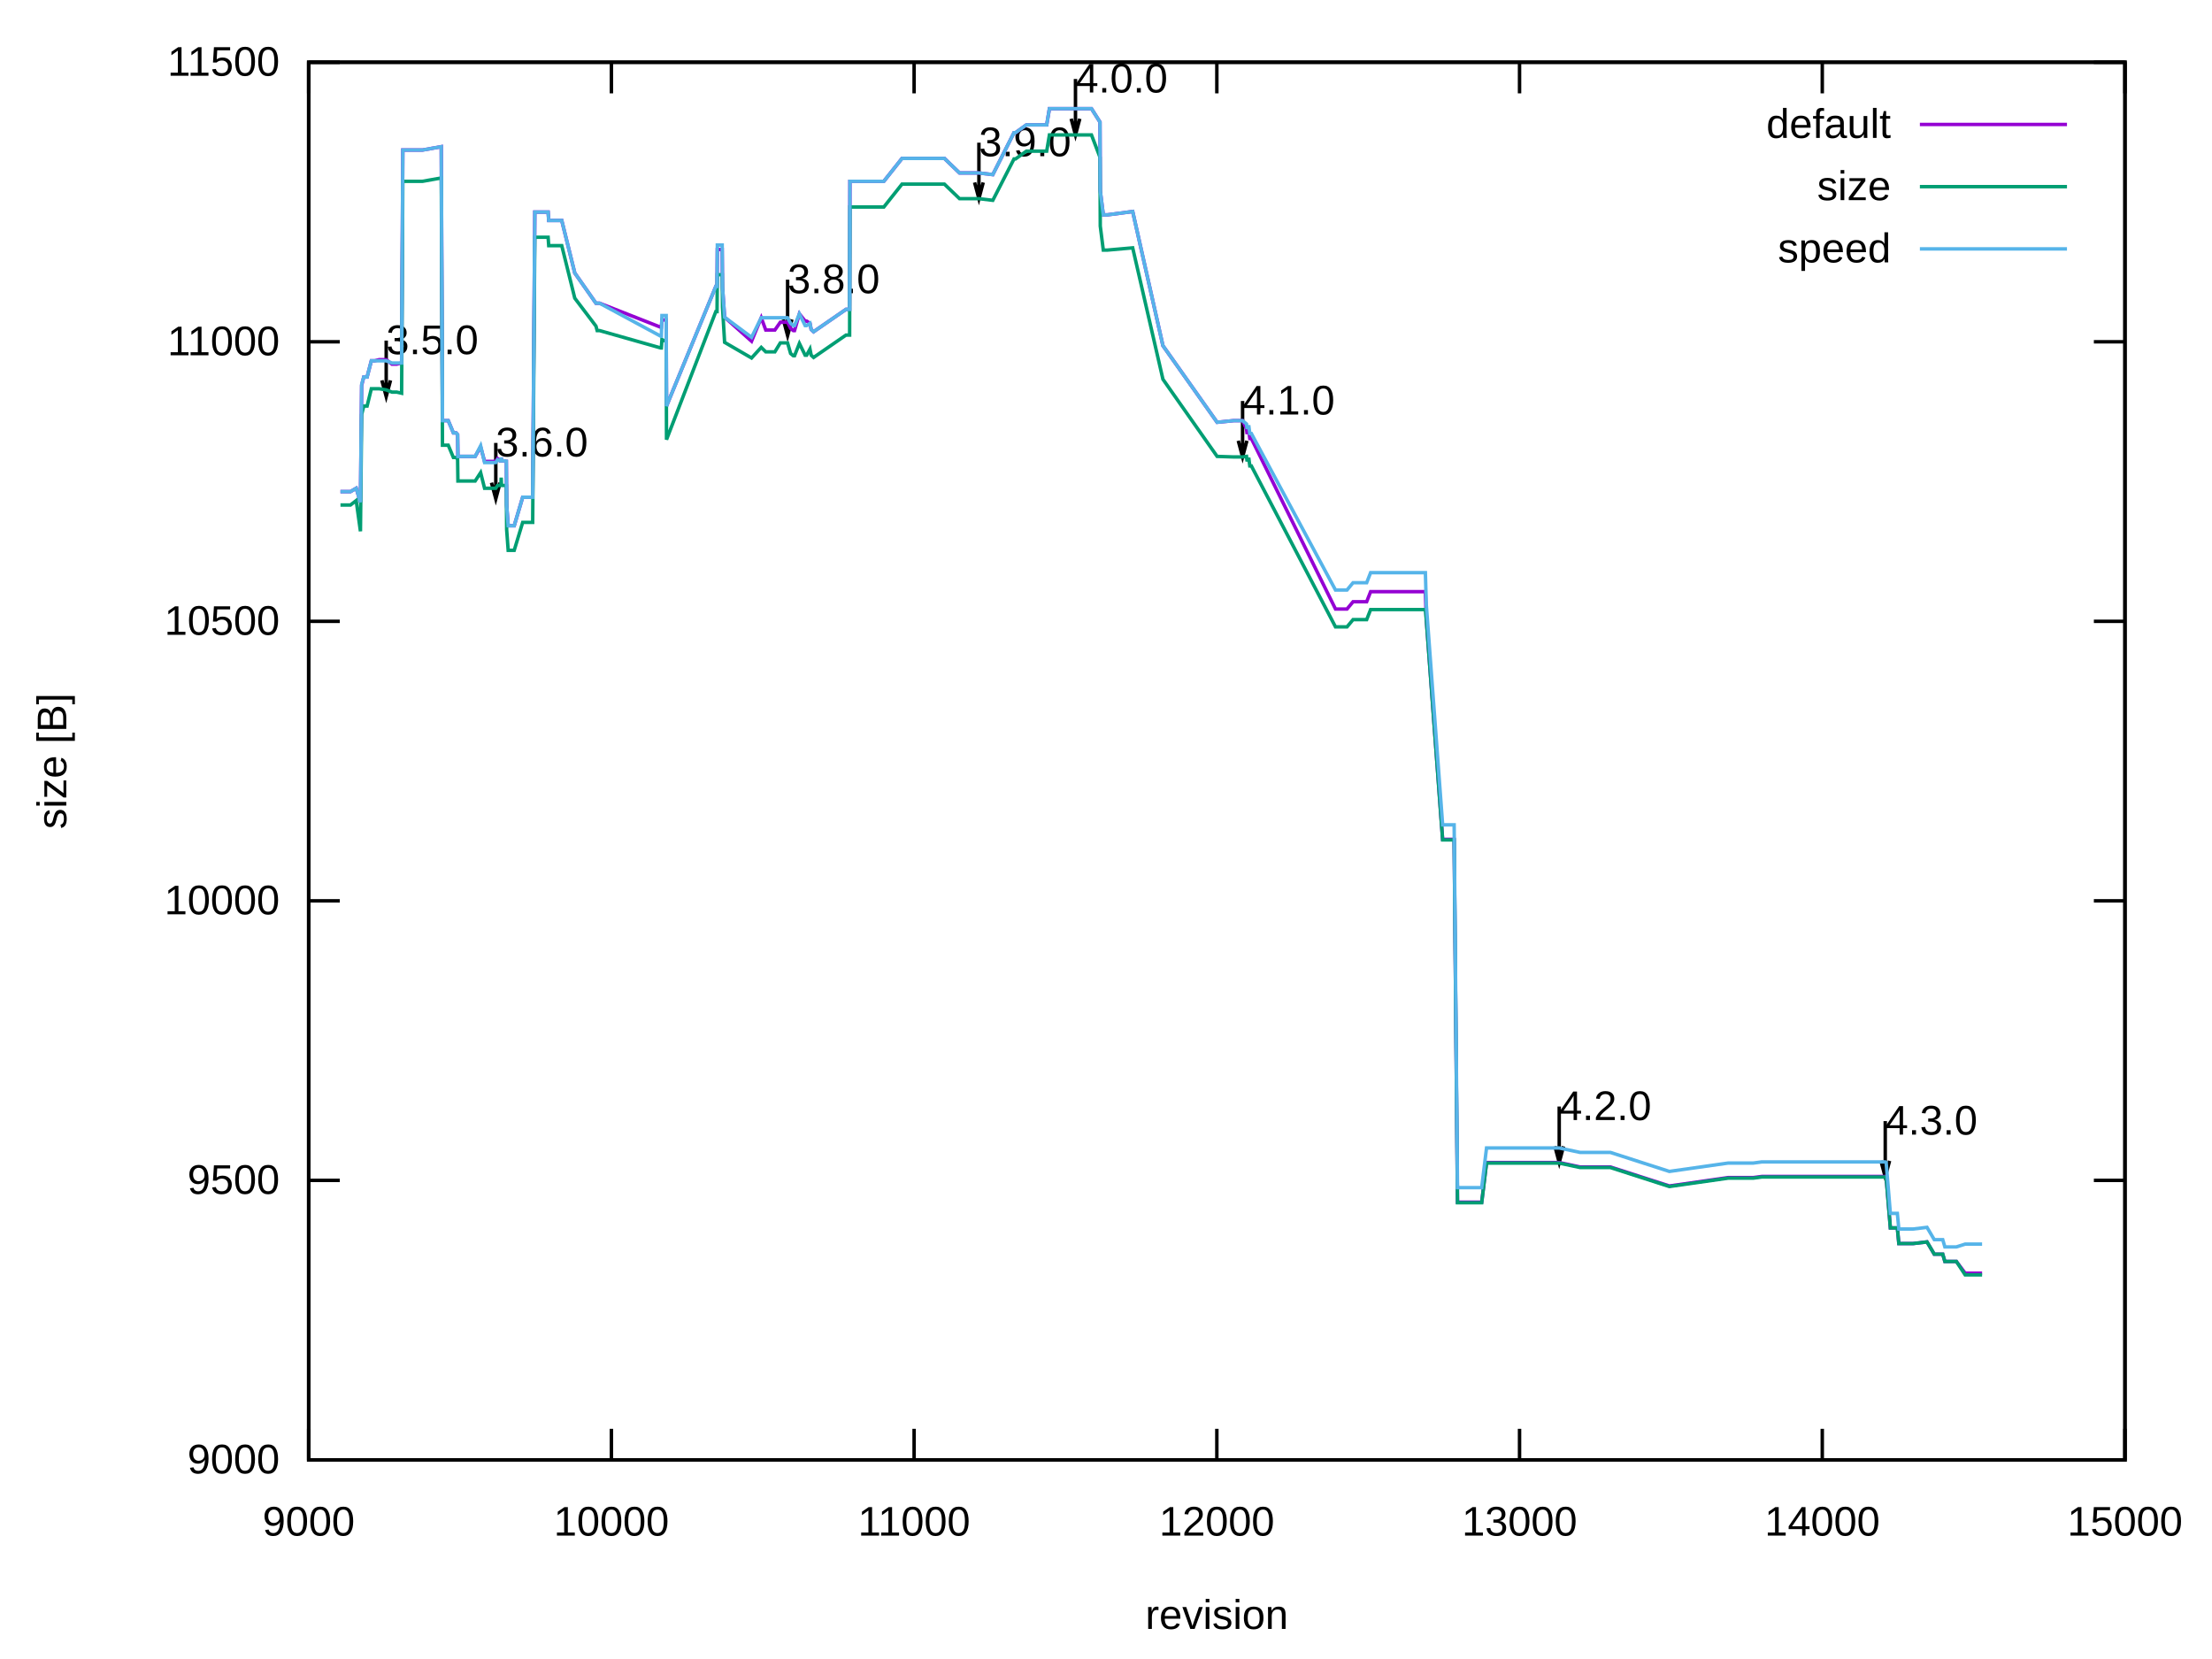
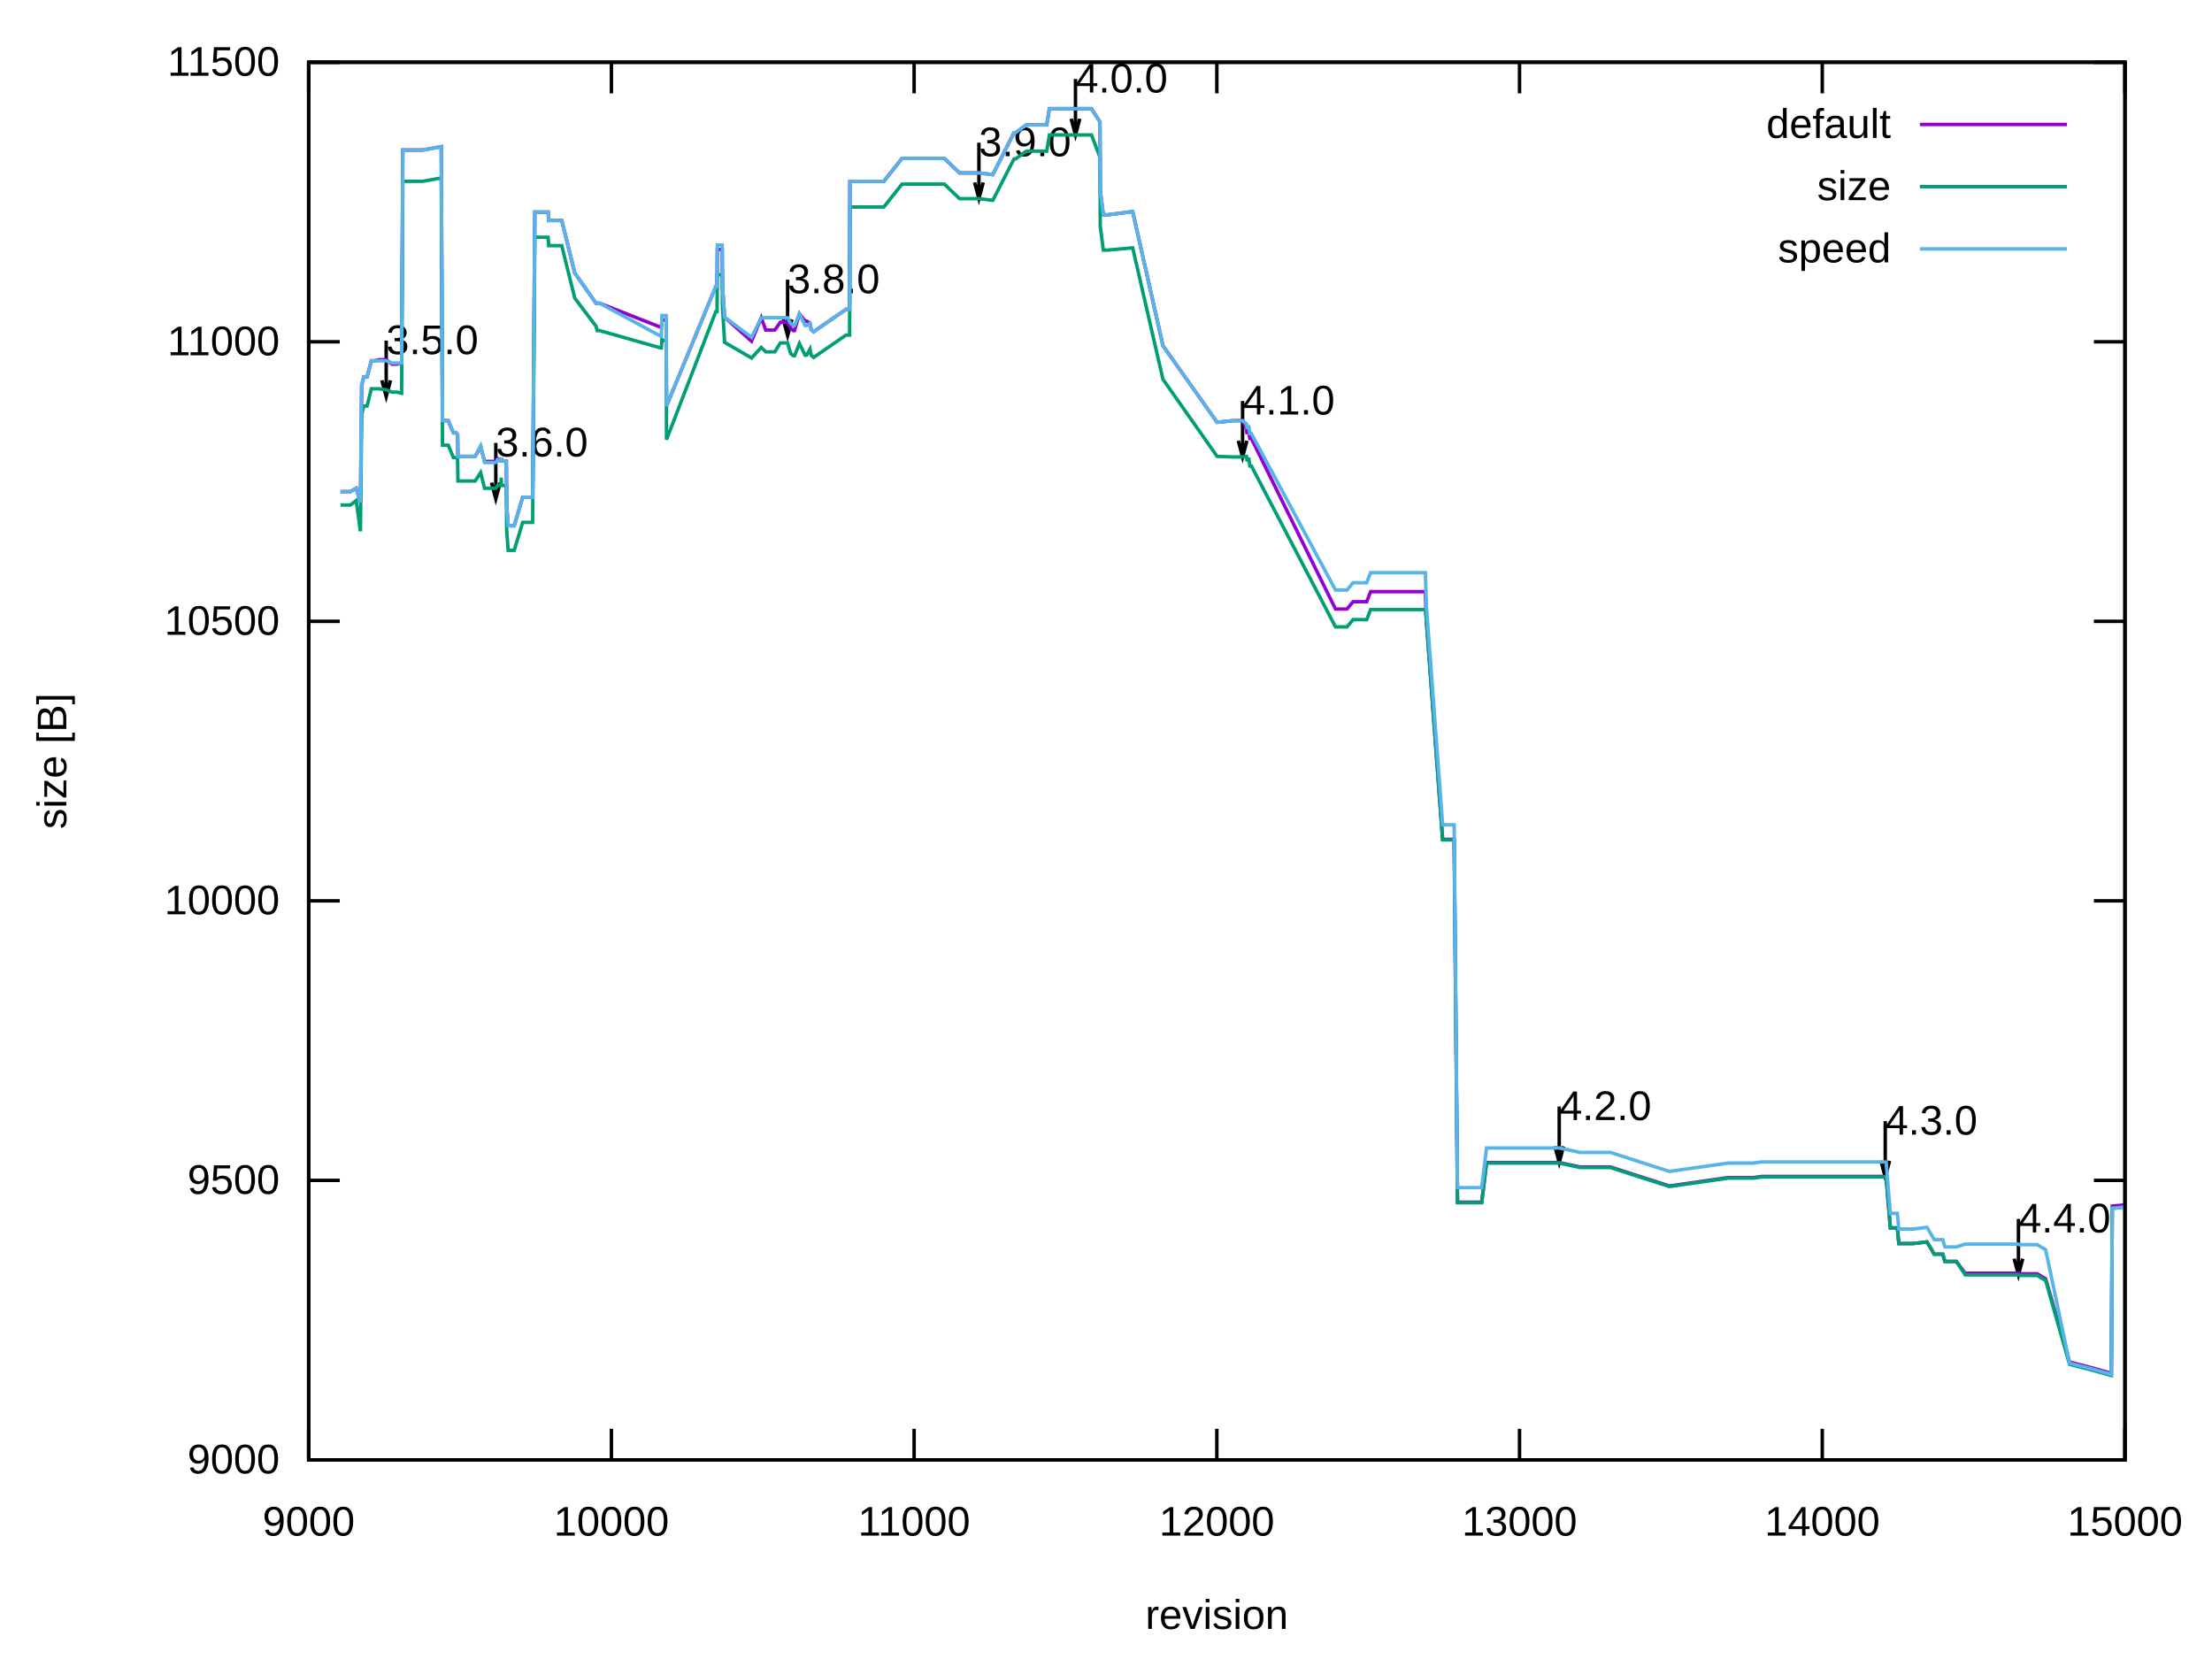
<svg xmlns="http://www.w3.org/2000/svg" xmlns:xlink="http://www.w3.org/1999/xlink" width="640" height="480" viewBox="0 0 640 480">
  <g id="gnuplot_canvas">
    <rect x="0" y="0" width="640" height="480" fill="none" />
    <defs>
      <circle id="gpDot" r="0.5" stroke-width="0.5" stroke="currentColor" />
      <path id="gpPt0" stroke-width="0.222" stroke="currentColor" d="M-1,0 h2 M0,-1 v2" />
      <path id="gpPt1" stroke-width="0.222" stroke="currentColor" d="M-1,-1 L1,1 M1,-1 L-1,1" />
      <path id="gpPt2" stroke-width="0.222" stroke="currentColor" d="M-1,0 L1,0 M0,-1 L0,1 M-1,-1 L1,1 M-1,1 L1,-1" />
      <rect id="gpPt3" stroke-width="0.222" stroke="currentColor" x="-1" y="-1" width="2" height="2" />
      <rect id="gpPt4" stroke-width="0.222" stroke="currentColor" fill="currentColor" x="-1" y="-1" width="2" height="2" />
      <circle id="gpPt5" stroke-width="0.222" stroke="currentColor" cx="0" cy="0" r="1" />
      <use xlink:href="#gpPt5" id="gpPt6" fill="currentColor" stroke="none" />
      <path id="gpPt7" stroke-width="0.222" stroke="currentColor" d="M0,-1.33 L-1.33,0.67 L1.33,0.67 z" />
      <use xlink:href="#gpPt7" id="gpPt8" fill="currentColor" stroke="none" />
      <use xlink:href="#gpPt7" id="gpPt9" stroke="currentColor" transform="rotate(180)" />
      <use xlink:href="#gpPt9" id="gpPt10" fill="currentColor" stroke="none" />
      <use xlink:href="#gpPt3" id="gpPt11" stroke="currentColor" transform="rotate(45)" />
      <use xlink:href="#gpPt11" id="gpPt12" fill="currentColor" stroke="none" />
      <path id="gpPt13" stroke-width="0.222" stroke="currentColor" d="M0,1.330 L1.265,0.411 L0.782,-1.067 L-0.782,-1.076 L-1.265,0.411 z" />
      <use xlink:href="#gpPt13" id="gpPt14" fill="currentColor" stroke="none" />
      <filter id="textbox" filterUnits="objectBoundingBox" x="0" y="0" height="1" width="1">
        <feFlood flood-color="white" flood-opacity="1" result="bgnd" />
        <feComposite in="SourceGraphic" in2="bgnd" operator="atop" />
      </filter>
      <filter id="greybox" filterUnits="objectBoundingBox" x="0" y="0" height="1" width="1">
        <feFlood flood-color="lightgrey" flood-opacity="1" result="grey" />
        <feComposite in="SourceGraphic" in2="grey" operator="atop" />
      </filter>
    </defs>
    <g fill="none" color="white" stroke="currentColor" stroke-width="1.00" stroke-linecap="butt" stroke-linejoin="miter">
</g>
    <g fill="none" color="black" stroke="currentColor" stroke-width="1.00" stroke-linecap="butt" stroke-linejoin="miter">
      <path stroke="black" d="M89.31,422.40 L98.31,422.40 M614.82,422.40 L605.82,422.40  " />
      <g transform="translate(80.92,426.30)" stroke="none" fill="black" font-family="Arial" font-size="12.00" text-anchor="end">
        <text>
          <tspan font-family="Arial"> 9000</tspan>
        </text>
      </g>
    </g>
    <g fill="none" color="black" stroke="currentColor" stroke-width="1.00" stroke-linecap="butt" stroke-linejoin="miter">
      <path stroke="black" d="M89.31,341.52 L98.31,341.52 M614.82,341.52 L605.82,341.52  " />
      <g transform="translate(80.92,345.42)" stroke="none" fill="black" font-family="Arial" font-size="12.00" text-anchor="end">
        <text>
          <tspan font-family="Arial"> 9500</tspan>
        </text>
      </g>
    </g>
    <g fill="none" color="black" stroke="currentColor" stroke-width="1.00" stroke-linecap="butt" stroke-linejoin="miter">
      <path stroke="black" d="M89.31,260.64 L98.31,260.64 M614.82,260.64 L605.82,260.64  " />
      <g transform="translate(80.92,264.54)" stroke="none" fill="black" font-family="Arial" font-size="12.00" text-anchor="end">
        <text>
          <tspan font-family="Arial"> 10000</tspan>
        </text>
      </g>
    </g>
    <g fill="none" color="black" stroke="currentColor" stroke-width="1.00" stroke-linecap="butt" stroke-linejoin="miter">
      <path stroke="black" d="M89.31,179.77 L98.31,179.77 M614.82,179.77 L605.82,179.77  " />
      <g transform="translate(80.92,183.67)" stroke="none" fill="black" font-family="Arial" font-size="12.00" text-anchor="end">
        <text>
          <tspan font-family="Arial"> 10500</tspan>
        </text>
      </g>
    </g>
    <g fill="none" color="black" stroke="currentColor" stroke-width="1.00" stroke-linecap="butt" stroke-linejoin="miter">
      <path stroke="black" d="M89.31,98.89 L98.31,98.89 M614.82,98.89 L605.82,98.89  " />
      <g transform="translate(80.92,102.79)" stroke="none" fill="black" font-family="Arial" font-size="12.00" text-anchor="end">
        <text>
          <tspan font-family="Arial"> 11000</tspan>
        </text>
      </g>
    </g>
    <g fill="none" color="black" stroke="currentColor" stroke-width="1.00" stroke-linecap="butt" stroke-linejoin="miter">
      <path stroke="black" d="M89.31,18.01 L98.31,18.01 M614.82,18.01 L605.82,18.01  " />
      <g transform="translate(80.92,21.91)" stroke="none" fill="black" font-family="Arial" font-size="12.00" text-anchor="end">
        <text>
          <tspan font-family="Arial"> 11500</tspan>
        </text>
      </g>
    </g>
    <g fill="none" color="black" stroke="currentColor" stroke-width="1.00" stroke-linecap="butt" stroke-linejoin="miter">
      <path stroke="black" d="M89.31,422.40 L89.31,413.40 M89.31,18.01 L89.31,27.01  " />
      <g transform="translate(89.31,444.30)" stroke="none" fill="black" font-family="Arial" font-size="12.00" text-anchor="middle">
        <text>
          <tspan font-family="Arial"> 9000</tspan>
        </text>
      </g>
    </g>
    <g fill="none" color="black" stroke="currentColor" stroke-width="1.00" stroke-linecap="butt" stroke-linejoin="miter">
      <path stroke="black" d="M176.90,422.40 L176.90,413.40 M176.90,18.01 L176.90,27.01  " />
      <g transform="translate(176.90,444.30)" stroke="none" fill="black" font-family="Arial" font-size="12.00" text-anchor="middle">
        <text>
          <tspan font-family="Arial"> 10000</tspan>
        </text>
      </g>
    </g>
    <g fill="none" color="black" stroke="currentColor" stroke-width="1.00" stroke-linecap="butt" stroke-linejoin="miter">
      <path stroke="black" d="M264.48,422.40 L264.48,413.40 M264.48,18.01 L264.48,27.01  " />
      <g transform="translate(264.48,444.30)" stroke="none" fill="black" font-family="Arial" font-size="12.00" text-anchor="middle">
        <text>
          <tspan font-family="Arial"> 11000</tspan>
        </text>
      </g>
    </g>
    <g fill="none" color="black" stroke="currentColor" stroke-width="1.00" stroke-linecap="butt" stroke-linejoin="miter">
      <path stroke="black" d="M352.07,422.40 L352.07,413.40 M352.07,18.01 L352.07,27.01  " />
      <g transform="translate(352.07,444.30)" stroke="none" fill="black" font-family="Arial" font-size="12.00" text-anchor="middle">
        <text>
          <tspan font-family="Arial"> 12000</tspan>
        </text>
      </g>
    </g>
    <g fill="none" color="black" stroke="currentColor" stroke-width="1.00" stroke-linecap="butt" stroke-linejoin="miter">
      <path stroke="black" d="M439.65,422.40 L439.65,413.40 M439.65,18.01 L439.65,27.01  " />
      <g transform="translate(439.65,444.30)" stroke="none" fill="black" font-family="Arial" font-size="12.00" text-anchor="middle">
        <text>
          <tspan font-family="Arial"> 13000</tspan>
        </text>
      </g>
    </g>
    <g fill="none" color="black" stroke="currentColor" stroke-width="1.00" stroke-linecap="butt" stroke-linejoin="miter">
      <path stroke="black" d="M527.24,422.40 L527.24,413.40 M527.24,18.01 L527.24,27.01  " />
      <g transform="translate(527.24,444.30)" stroke="none" fill="black" font-family="Arial" font-size="12.00" text-anchor="middle">
        <text>
          <tspan font-family="Arial"> 14000</tspan>
        </text>
      </g>
    </g>
    <g fill="none" color="black" stroke="currentColor" stroke-width="1.00" stroke-linecap="butt" stroke-linejoin="miter">
      <path stroke="black" d="M614.82,422.40 L614.82,413.40 M614.82,18.01 L614.82,27.01  " />
      <g transform="translate(614.82,444.30)" stroke="none" fill="black" font-family="Arial" font-size="12.00" text-anchor="middle">
        <text>
          <tspan font-family="Arial"> 15000</tspan>
        </text>
      </g>
    </g>
    <g fill="none" color="black" stroke="currentColor" stroke-width="1.00" stroke-linecap="butt" stroke-linejoin="miter">
</g>
    <g fill="none" color="black" stroke="currentColor" stroke-width="1.00" stroke-linecap="butt" stroke-linejoin="miter">
      <path stroke="black" d="M89.31,18.01 L89.31,422.40 L614.82,422.40 L614.82,18.01 L89.31,18.01 Z  " />
      <g transform="translate(111.73,102.46)" stroke="none" fill="black" font-family="Arial" font-size="12.00" text-anchor="start">
        <text>
          <tspan font-family="Arial">3.5.0</tspan>
        </text>
      </g>
      <g transform="translate(143.44,132.07)" stroke="none" fill="black" font-family="Arial" font-size="12.00" text-anchor="start">
        <text>
          <tspan font-family="Arial">3.6.0</tspan>
        </text>
      </g>
      <g transform="translate(227.87,84.83)" stroke="none" fill="black" font-family="Arial" font-size="12.00" text-anchor="start">
        <text>
          <tspan font-family="Arial">3.8.0</tspan>
        </text>
      </g>
      <g transform="translate(283.22,45.20)" stroke="none" fill="black" font-family="Arial" font-size="12.00" text-anchor="start">
        <text>
          <tspan font-family="Arial">3.9.0</tspan>
        </text>
      </g>
      <g transform="translate(311.16,26.76)" stroke="none" fill="black" font-family="Arial" font-size="12.00" text-anchor="start">
        <text>
          <tspan font-family="Arial">4.0.0</tspan>
        </text>
      </g>
      <g transform="translate(359.51,119.93)" stroke="none" fill="black" font-family="Arial" font-size="12.00" text-anchor="start">
        <text>
          <tspan font-family="Arial">4.1.0</tspan>
        </text>
      </g>
      <g transform="translate(451.12,324.07)" stroke="none" fill="black" font-family="Arial" font-size="12.00" text-anchor="start">
        <text>
          <tspan font-family="Arial">4.2.0</tspan>
        </text>
      </g>
      <g transform="translate(545.45,328.28)" stroke="none" fill="black" font-family="Arial" font-size="12.00" text-anchor="start">
        <text>
          <tspan font-family="Arial">4.3.0</tspan>
        </text>
      </g>
-       <path stroke="black" d="M110.49,110.05 L111.74,114.73 L112.99,110.05 M111.74,98.55 L111.74,114.73 M142.20,139.65 L143.45,144.33 L144.70,139.65   M143.45,128.16 L143.45,144.33 M226.63,92.42 L227.88,97.10 L229.13,92.42 M227.88,80.92 L227.88,97.10 M281.98,52.79   L283.23,57.47 L284.48,52.79 M283.23,41.29 L283.23,57.47 M309.92,34.35 L311.17,39.03 L312.42,34.35 M311.17,22.85   L311.17,39.03 M358.27,127.52 L359.52,132.20 L360.77,127.52 M359.52,116.02 L359.52,132.20 M449.88,331.66 L451.13,336.34   L452.38,331.66 M451.13,320.16 L451.13,336.34 M544.21,335.86 L545.46,340.54 L546.71,335.86 M545.46,324.37 L545.46,340.54    " />
-     </g>
-     <g fill="none" color="black" stroke="currentColor" stroke-width="1.00" stroke-linecap="butt" stroke-linejoin="miter">
-       <g transform="translate(19.18,220.21) rotate(270)" stroke="none" fill="black" font-family="Arial" font-size="12.00" text-anchor="middle">
-         <text>
-           <tspan font-family="Arial">size [B]</tspan>
-         </text>
-       </g>
-     </g>
-     <g fill="none" color="black" stroke="currentColor" stroke-width="1.00" stroke-linecap="butt" stroke-linejoin="miter">
-       <g transform="translate(352.06,471.30)" stroke="none" fill="black" font-family="Arial" font-size="12.00" text-anchor="middle">
-         <text>
-           <tspan font-family="Arial">revision</tspan>
-         </text>
-       </g>
+       <g transform="translate(583.99,356.58)" stroke="none" fill="black" font-family="Arial" font-size="12.00" text-anchor="start">
+         <text>
+           <tspan font-family="Arial">4.4.0</tspan>
+         </text>
+       </g>
+     </g>
+     <g fill="none" color="black" stroke="currentColor" stroke-width="1.00" stroke-linecap="butt" stroke-linejoin="miter">
+       <path stroke="black" d="M110.49,110.05 L111.74,114.73 L112.99,110.05 M111.74,98.55 L111.74,114.73  " />
+     </g>
+     <g fill="none" color="black" stroke="currentColor" stroke-width="1.00" stroke-linecap="butt" stroke-linejoin="miter">
+       <path stroke="black" d="M142.20,139.65 L143.45,144.33 L144.70,139.65 M143.45,128.16 L143.45,144.33  " />
+     </g>
+     <g fill="none" color="black" stroke="currentColor" stroke-width="1.00" stroke-linecap="butt" stroke-linejoin="miter">
+       <path stroke="black" d="M226.63,92.42 L227.88,97.10 L229.13,92.42 M227.88,80.92 L227.88,97.10  " />
+     </g>
+     <g fill="none" color="black" stroke="currentColor" stroke-width="1.00" stroke-linecap="butt" stroke-linejoin="miter">
+       <path stroke="black" d="M281.98,52.79 L283.23,57.47 L284.48,52.79 M283.23,41.29 L283.23,57.47  " />
+     </g>
+     <g fill="none" color="black" stroke="currentColor" stroke-width="1.00" stroke-linecap="butt" stroke-linejoin="miter">
+       <path stroke="black" d="M309.92,34.35 L311.17,39.03 L312.42,34.35 M311.17,22.85 L311.17,39.03  " />
+     </g>
+     <g fill="none" color="black" stroke="currentColor" stroke-width="1.00" stroke-linecap="butt" stroke-linejoin="miter">
+       <path stroke="black" d="M358.27,127.52 L359.52,132.20 L360.77,127.52 M359.52,116.02 L359.52,132.20  " />
+     </g>
+     <g fill="none" color="black" stroke="currentColor" stroke-width="1.00" stroke-linecap="butt" stroke-linejoin="miter">
+       <path stroke="black" d="M449.88,331.66 L451.13,336.34 L452.38,331.66 M451.13,320.16 L451.13,336.34  " />
+     </g>
+     <g fill="none" color="black" stroke="currentColor" stroke-width="1.00" stroke-linecap="butt" stroke-linejoin="miter">
+       <path stroke="black" d="M544.21,335.86 L545.46,340.54 L546.71,335.86 M545.46,324.37 L545.46,340.54  " />
+     </g>
+     <g fill="none" color="black" stroke="currentColor" stroke-width="1.00" stroke-linecap="butt" stroke-linejoin="miter">
+       <path stroke="black" d="M582.75,364.17 L584.00,368.85 L585.25,364.17 M584.00,352.67 L584.00,368.85  " />
    </g>
    <g fill="none" color="black" stroke="currentColor" stroke-width="1.00" stroke-linecap="butt" stroke-linejoin="miter">
</g>
    <g id="gnuplot_plot_1">
      <g fill="none" color="black" stroke="currentColor" stroke-width="1.00" stroke-linecap="butt" stroke-linejoin="miter">
        <g transform="translate(547.09,39.91)" stroke="none" fill="black" font-family="Arial" font-size="12.00" text-anchor="end">
          <text>
            <tspan font-family="Arial">default</tspan>
          </text>
        </g>
      </g>
      <g fill="none" color="black" stroke="currentColor" stroke-width="1.00" stroke-linecap="butt" stroke-linejoin="miter">
-         <path stroke="rgb(148,   0, 211)" d="M555.48,36.01 L598.04,36.01 M98.51,142.24 L99.82,142.24 L100.17,142.24 L100.43,142.24 L101.40,142.24 L103.06,141.27   L104.29,145.31 L104.64,111.50 L105.25,109.08 L105.69,109.08 L106.04,109.08 L106.21,109.08 L107.44,104.39 L107.53,104.39   L108.40,104.39 L109.72,104.06 L111.73,104.06 L113.40,105.36 L114.80,105.36 L116.20,105.03 L116.55,43.41 L117.25,43.41   L120.32,43.41 L122.24,43.41 L127.67,42.44 L128.02,121.70 L128.29,121.70 L128.90,121.70 L129.69,121.70 L131.18,125.25   L131.96,125.25 L132.40,125.74 L132.49,132.05 L132.93,132.05 L134.94,132.05 L136.61,132.05 L137.48,132.05 L139.06,129.30   L140.20,133.50 L140.90,133.50 L141.51,133.50 L141.95,133.50 L142.04,133.50 L142.12,133.50 L142.21,133.50 L143.44,133.50   L143.96,132.70 L144.66,133.34 L144.93,133.34 L145.01,132.37 L145.10,133.34 L145.19,133.34 L145.36,133.34 L145.80,133.34   L145.89,133.34 L146.15,133.34 L146.33,133.50 L146.50,133.50 L146.59,146.12 L147.03,152.11 L147.29,152.11 L147.47,152.11   L147.55,152.11 L147.64,152.11 L148.78,152.11 L151.23,143.86 L153.25,143.86 L154.12,143.86 L154.74,61.36 L155.09,61.36   L155.96,61.36 L156.22,61.36 L156.31,61.36 L156.40,61.36 L156.49,61.36 L157.01,61.36 L157.98,61.36 L158.50,61.36   L158.59,61.36 L158.76,63.79 L159.12,63.79 L159.64,63.79 L159.99,63.79 L160.08,63.79 L160.69,63.79 L160.95,63.79   L161.04,63.79 L161.13,63.79 L162.01,63.79 L162.18,63.79 L162.53,63.79 L166.30,78.99 L172.43,87.73 L172.78,87.73   L172.95,87.73 L173.04,87.73 L173.48,87.73 L191.17,94.68 L191.35,94.68 L191.52,92.58 L192.13,92.58 L192.75,92.58   L192.84,117.49 L207.11,82.87 L207.46,82.87 L207.55,72.20 L208.95,72.20 L209.04,83.04 L209.65,91.77 L217.45,98.73   L220.25,91.93 L221.56,95.49 L224.19,95.49 L225.77,93.23 L227.87,93.23 L228.75,95.01 L229.53,95.65 L229.88,95.65   L231.29,90.80 L232.95,92.90 L233.39,92.90 L234.35,93.55 L234.70,95.33 L235.40,95.98 L244.77,89.51 L245.39,89.51   L245.74,89.51 L245.82,89.51 L245.91,52.46 L246.09,52.46 L246.96,52.46 L255.72,52.46 L260.98,45.83 L262.20,45.83   L272.10,45.83 L273.24,45.83 L277.62,50.04 L283.22,50.04 L287.25,50.52 L293.38,38.39 L293.82,38.39 L296.97,36.13   L302.58,36.13 L302.84,36.13 L303.63,31.44 L308.89,31.44 L309.06,31.44 L311.16,31.44 L315.80,31.44 L318.26,35.32   L318.34,55.21 L319.22,62.17 L319.66,62.17 L319.75,62.17 L320.27,62.17 L320.36,62.17 L327.72,61.20 L336.47,100.02   L352.15,122.18 L356.97,121.70 L359.51,121.70 L360.65,124.12 L360.82,125.58 L361.00,124.93 L361.35,124.93 L361.61,126.87   L362.05,126.87 L386.40,176.21 L388.41,176.21 L389.73,176.21 L391.48,174.10 L392.70,174.10 L394.81,174.10 L395.42,174.10   L396.56,171.19 L408.29,171.19 L411.01,171.19 L412.41,171.19 L412.67,179.12 L417.40,242.85 L420.73,242.85 L421.70,347.83   L424.50,347.83 L427.56,347.83 L428.70,347.83 L430.10,336.35 L430.89,336.35 L436.93,336.35 L451.12,336.35 L457.17,337.64   L465.93,337.64 L483.00,343.14 L500.00,340.71 L500.87,340.71 L501.75,340.71 L505.16,340.71 L507.27,340.71 L509.72,340.39   L518.48,340.39 L527.24,340.39 L543.35,340.39 L545.45,340.39 L545.72,340.55 L546.94,355.27 L547.82,355.27 L548.08,355.27   L548.78,355.27 L548.96,355.27 L549.39,359.80 L553.51,359.80 L557.54,359.32 L559.64,362.87 L562.09,362.87 L562.71,364.98   L566.04,364.98 L568.58,368.37 L571.90,368.37 L573.48,368.37  " />
+         <path stroke="rgb(148,   0, 211)" d="M555.48,36.01 L598.04,36.01 M98.51,142.24 L99.82,142.24 L100.17,142.24 L100.43,142.24 L101.40,142.24 L103.06,141.27   L104.29,145.31 L104.64,111.50 L105.25,109.08 L105.69,109.08 L106.04,109.08 L106.21,109.08 L107.44,104.39 L107.53,104.39   L108.40,104.39 L109.72,104.06 L111.73,104.06 L113.40,105.36 L114.80,105.36 L116.20,105.03 L116.55,43.41 L117.25,43.41   L120.32,43.41 L122.24,43.41 L127.67,42.44 L128.02,121.70 L128.29,121.70 L128.90,121.70 L129.69,121.70 L131.18,125.25   L131.96,125.25 L132.40,125.74 L132.49,132.05 L132.93,132.05 L134.94,132.05 L136.61,132.05 L137.48,132.05 L139.06,129.30   L140.20,133.50 L140.90,133.50 L141.51,133.50 L141.95,133.50 L142.04,133.50 L142.12,133.50 L142.21,133.50 L143.44,133.50   L143.96,132.70 L144.66,133.34 L144.93,133.34 L145.01,132.37 L145.10,133.34 L145.19,133.34 L145.36,133.34 L145.80,133.34   L145.89,133.34 L146.15,133.34 L146.33,133.50 L146.50,133.50 L146.59,146.12 L147.03,152.11 L147.29,152.11 L147.47,152.11   L147.55,152.11 L147.64,152.11 L148.78,152.11 L151.23,143.86 L153.25,143.86 L154.12,143.86 L154.74,61.36 L155.09,61.36   L155.96,61.36 L156.22,61.36 L156.31,61.36 L156.40,61.36 L156.49,61.36 L157.01,61.36 L157.98,61.36 L158.50,61.36   L158.59,61.36 L158.76,63.79 L159.12,63.79 L159.64,63.79 L159.99,63.79 L160.08,63.79 L160.69,63.79 L160.95,63.79   L161.04,63.79 L161.13,63.79 L162.01,63.79 L162.18,63.79 L162.53,63.79 L166.30,78.99 L172.43,87.73 L172.78,87.73   L172.95,87.73 L173.04,87.73 L173.48,87.73 L191.17,94.68 L191.35,94.68 L191.52,92.58 L192.13,92.58 L192.75,92.58   L192.84,117.49 L207.11,82.87 L207.46,82.87 L207.55,72.20 L208.95,72.20 L209.04,83.04 L209.65,91.77 L217.45,98.73   L220.25,91.93 L221.56,95.49 L224.19,95.49 L225.77,93.23 L227.87,93.23 L228.75,95.01 L229.53,95.65 L229.88,95.65   L231.29,90.80 L232.95,92.90 L233.39,92.90 L234.35,93.55 L234.70,95.33 L235.40,95.98 L244.77,89.51 L245.39,89.51   L245.74,89.51 L245.82,89.51 L245.91,52.46 L246.09,52.46 L246.96,52.46 L255.72,52.46 L260.98,45.83 L262.20,45.83   L272.10,45.83 L273.24,45.83 L277.62,50.04 L283.22,50.04 L287.25,50.52 L293.38,38.39 L293.82,38.39 L296.97,36.13   L302.58,36.13 L302.84,36.13 L303.63,31.44 L308.89,31.44 L309.06,31.44 L311.16,31.44 L315.80,31.44 L318.26,35.32   L318.34,55.21 L319.22,62.17 L319.66,62.17 L319.75,62.17 L320.27,62.17 L320.36,62.17 L327.72,61.20 L336.47,100.02   L352.15,122.18 L356.97,121.70 L359.51,121.70 L360.65,124.12 L360.82,125.58 L361.00,124.93 L361.35,124.93 L361.61,126.87   L362.05,126.87 L386.40,176.21 L388.41,176.21 L389.73,176.21 L391.48,174.10 L392.70,174.10 L394.81,174.10 L395.42,174.10   L396.56,171.19 L408.29,171.19 L411.01,171.19 L412.41,171.19 L412.67,179.12 L417.40,242.85 L420.73,242.85 L421.70,347.83   L424.50,347.83 L427.56,347.83 L428.70,347.83 L430.10,336.35 L430.89,336.35 L436.93,336.35 L451.12,336.35 L457.17,337.64   L465.93,337.64 L483.00,343.14 L500.00,340.71 L500.87,340.71 L501.75,340.71 L505.16,340.71 L507.27,340.71 L509.72,340.39   L518.48,340.39 L527.24,340.39 L543.35,340.39 L545.45,340.39 L545.72,340.55 L546.94,355.27 L547.82,355.27 L548.08,355.27   L548.78,355.27 L548.96,355.27 L549.39,359.80 L553.51,359.80 L557.54,359.32 L559.64,362.87 L562.09,362.87 L562.71,364.98   L566.04,364.98 L568.58,368.37 L571.90,368.37 L573.48,368.37 L583.99,368.37 L584.17,368.54 L589.42,368.54 L591.87,369.99   L598.79,394.09 L605.10,395.71 L610.88,397.33 L611.14,348.96 L614.47,348.64  " />
      </g>
    </g>
    <g id="gnuplot_plot_2">
      <g fill="none" color="black" stroke="currentColor" stroke-width="1.00" stroke-linecap="butt" stroke-linejoin="miter">
        <g transform="translate(547.09,57.91)" stroke="none" fill="black" font-family="Arial" font-size="12.00" text-anchor="end">
          <text>
            <tspan font-family="Arial">size</tspan>
          </text>
        </g>
      </g>
      <g fill="none" color="black" stroke="currentColor" stroke-width="1.00" stroke-linecap="butt" stroke-linejoin="miter">
-         <path stroke="rgb(  0, 158, 115)" d="M555.48,54.01 L598.04,54.01 M98.51,146.12 L99.82,146.12 L100.17,146.12 L100.43,146.12 L101.40,146.12 L103.06,144.83   L104.29,153.72 L104.64,119.92 L105.25,117.49 L105.69,117.49 L106.04,117.49 L106.21,117.49 L107.44,112.48 L107.53,112.48   L108.40,112.48 L109.72,112.48 L111.73,112.80 L113.40,113.45 L114.80,113.45 L116.20,113.77 L116.55,52.46 L117.25,52.46   L120.32,52.46 L122.24,52.46 L127.67,51.49 L128.02,128.81 L128.29,128.81 L128.90,128.81 L129.69,128.81 L131.18,132.37   L131.96,132.37 L132.40,132.86 L132.49,139.17 L132.93,139.17 L134.94,139.17 L136.61,139.17 L137.48,139.17 L139.06,136.74   L140.20,141.27 L140.90,141.27 L141.51,141.27 L141.95,141.27 L142.04,141.27 L142.12,141.27 L142.21,141.27 L143.44,141.27   L143.96,140.46 L144.66,140.46 L144.93,140.46 L145.01,138.19 L145.10,140.46 L145.19,140.46 L145.36,140.46 L145.80,140.46   L145.89,140.46 L146.15,140.46 L146.33,140.62 L146.50,140.62 L146.59,153.24 L147.03,159.22 L147.29,159.22 L147.47,159.22   L147.55,159.22 L147.64,159.22 L148.78,159.22 L151.23,151.14 L153.25,151.14 L154.12,151.14 L154.74,68.64 L155.09,68.64   L155.96,68.64 L156.22,68.64 L156.31,68.64 L156.40,68.64 L156.49,68.64 L157.01,68.64 L157.98,68.64 L158.50,68.64   L158.59,68.64 L158.76,71.07 L159.12,71.07 L159.64,71.07 L159.99,71.07 L160.08,71.07 L160.69,71.07 L160.95,71.07   L161.04,71.07 L161.13,71.07 L162.01,71.07 L162.18,71.07 L162.53,71.07 L166.30,86.27 L172.43,94.36 L172.78,95.65   L172.95,95.65 L173.04,95.65 L173.48,95.65 L191.17,100.67 L191.35,100.67 L191.52,98.24 L192.13,98.56 L192.75,98.56   L192.84,127.20 L207.11,90.15 L207.46,90.15 L207.55,79.48 L208.95,79.48 L209.04,88.86 L209.65,99.05 L217.45,103.58   L220.25,100.51 L221.56,101.80 L224.19,101.80 L225.77,99.21 L227.87,99.21 L228.75,102.28 L229.53,102.93 L229.88,102.93   L231.29,99.37 L232.95,102.77 L233.39,102.77 L234.35,100.99 L234.70,102.77 L235.40,103.42 L244.77,96.95 L245.39,96.95   L245.74,96.95 L245.82,96.95 L245.91,59.90 L246.09,59.90 L246.96,59.90 L255.72,59.90 L260.98,53.27 L262.20,53.27   L272.10,53.27 L273.24,53.27 L277.62,57.48 L283.22,57.48 L287.25,57.96 L293.38,45.99 L293.82,45.99 L296.97,43.73   L302.58,43.73 L302.84,43.73 L303.63,39.04 L308.89,39.04 L309.06,39.04 L311.16,39.04 L315.80,39.04 L318.26,45.51   L318.34,65.40 L319.22,72.36 L319.66,72.36 L319.75,72.36 L320.27,72.36 L320.36,72.36 L327.72,71.71 L336.47,109.73   L352.15,132.05 L356.97,132.21 L359.51,132.21 L360.65,132.05 L360.82,133.50 L361.00,132.86 L361.35,132.86 L361.61,134.80   L362.05,134.80 L386.40,181.38 L388.41,181.38 L389.73,181.38 L391.48,179.28 L392.70,179.28 L394.81,179.28 L395.42,179.28   L396.56,176.37 L408.29,176.37 L411.01,176.37 L412.41,176.37 L412.67,179.28 L417.40,243.01 L420.73,243.01 L421.70,347.99   L424.50,347.99 L427.56,347.99 L428.70,347.99 L430.10,336.51 L430.89,336.51 L436.93,336.51 L451.12,336.51 L457.17,337.80   L465.93,337.80 L483.00,343.30 L500.00,340.87 L500.87,340.87 L501.75,340.87 L505.16,340.87 L507.27,340.87 L509.72,340.55   L518.48,340.55 L527.24,340.55 L543.35,340.55 L545.45,340.55 L545.72,340.71 L546.94,355.27 L547.82,355.27 L548.08,355.27   L548.78,355.27 L548.96,355.27 L549.39,359.80 L553.51,359.80 L557.54,359.32 L559.64,362.87 L562.09,362.87 L562.71,364.98   L566.04,364.98 L568.58,368.86 L571.90,368.86 L573.48,368.86  " />
+         <path stroke="rgb(  0, 158, 115)" d="M555.48,54.01 L598.04,54.01 M98.51,146.12 L99.82,146.12 L100.17,146.12 L100.43,146.12 L101.40,146.12 L103.06,144.83   L104.29,153.72 L104.64,119.92 L105.25,117.49 L105.69,117.49 L106.04,117.49 L106.21,117.49 L107.44,112.48 L107.53,112.48   L108.40,112.48 L109.72,112.48 L111.73,112.80 L113.40,113.45 L114.80,113.45 L116.20,113.77 L116.55,52.46 L117.25,52.46   L120.32,52.46 L122.24,52.46 L127.67,51.49 L128.02,128.81 L128.29,128.81 L128.90,128.81 L129.69,128.81 L131.18,132.37   L131.96,132.37 L132.40,132.86 L132.49,139.17 L132.93,139.17 L134.94,139.17 L136.61,139.17 L137.48,139.17 L139.06,136.74   L140.20,141.27 L140.90,141.27 L141.51,141.27 L141.95,141.27 L142.04,141.27 L142.12,141.27 L142.21,141.27 L143.44,141.27   L143.96,140.46 L144.66,140.46 L144.93,140.46 L145.01,138.19 L145.10,140.46 L145.19,140.46 L145.36,140.46 L145.80,140.46   L145.89,140.46 L146.15,140.46 L146.33,140.62 L146.50,140.62 L146.59,153.24 L147.03,159.22 L147.29,159.22 L147.47,159.22   L147.55,159.22 L147.64,159.22 L148.78,159.22 L151.23,151.14 L153.25,151.14 L154.12,151.14 L154.74,68.64 L155.09,68.64   L155.96,68.64 L156.22,68.64 L156.31,68.64 L156.40,68.64 L156.49,68.64 L157.01,68.64 L157.98,68.64 L158.50,68.64   L158.59,68.64 L158.76,71.07 L159.12,71.07 L159.64,71.07 L159.99,71.07 L160.08,71.07 L160.69,71.07 L160.95,71.07   L161.04,71.07 L161.13,71.07 L162.01,71.07 L162.18,71.07 L162.53,71.07 L166.30,86.27 L172.43,94.36 L172.78,95.65   L172.95,95.65 L173.04,95.65 L173.48,95.65 L191.17,100.67 L191.35,100.67 L191.52,98.24 L192.13,98.56 L192.75,98.56   L192.84,127.20 L207.11,90.15 L207.46,90.15 L207.55,79.48 L208.95,79.48 L209.04,88.86 L209.65,99.05 L217.45,103.58   L220.25,100.51 L221.56,101.80 L224.19,101.80 L225.77,99.21 L227.87,99.21 L228.75,102.28 L229.53,102.93 L229.88,102.93   L231.29,99.37 L232.95,102.77 L233.39,102.77 L234.35,100.99 L234.70,102.77 L235.40,103.42 L244.77,96.95 L245.39,96.95   L245.74,96.95 L245.82,96.95 L245.91,59.90 L246.09,59.90 L246.96,59.90 L255.72,59.90 L260.98,53.27 L262.20,53.27   L272.10,53.27 L273.24,53.27 L277.62,57.48 L283.22,57.48 L287.25,57.96 L293.38,45.99 L293.82,45.99 L296.97,43.73   L302.58,43.73 L302.84,43.73 L303.63,39.04 L308.89,39.04 L309.06,39.04 L311.16,39.04 L315.80,39.04 L318.26,45.51   L318.34,65.40 L319.22,72.36 L319.66,72.36 L319.75,72.36 L320.27,72.36 L320.36,72.36 L327.72,71.71 L336.47,109.73   L352.15,132.05 L356.97,132.21 L359.51,132.21 L360.65,132.05 L360.82,133.50 L361.00,132.86 L361.35,132.86 L361.61,134.80   L362.05,134.80 L386.40,181.38 L388.41,181.38 L389.73,181.38 L391.48,179.28 L392.70,179.28 L394.81,179.28 L395.42,179.28   L396.56,176.37 L408.29,176.37 L411.01,176.37 L412.41,176.37 L412.67,179.28 L417.40,243.01 L420.73,243.01 L421.70,347.99   L424.50,347.99 L427.56,347.99 L428.70,347.99 L430.10,336.51 L430.89,336.51 L436.93,336.51 L451.12,336.51 L457.17,337.80   L465.93,337.80 L483.00,343.30 L500.00,340.87 L500.87,340.87 L501.75,340.87 L505.16,340.87 L507.27,340.87 L509.72,340.55   L518.48,340.55 L527.24,340.55 L543.35,340.55 L545.45,340.55 L545.72,340.71 L546.94,355.27 L547.82,355.27 L548.08,355.27   L548.78,355.27 L548.96,355.27 L549.39,359.80 L553.51,359.80 L557.54,359.32 L559.64,362.87 L562.09,362.87 L562.71,364.98   L566.04,364.98 L568.58,368.86 L571.90,368.86 L573.48,368.86 L583.99,368.86 L584.17,369.02 L589.42,369.02 L591.87,370.48   L598.79,394.74 L605.10,396.36 L610.88,397.97 L611.14,349.61 L614.47,349.29  " />
      </g>
    </g>
    <g id="gnuplot_plot_3">
      <g fill="none" color="black" stroke="currentColor" stroke-width="1.00" stroke-linecap="butt" stroke-linejoin="miter">
        <g transform="translate(547.09,75.91)" stroke="none" fill="black" font-family="Arial" font-size="12.00" text-anchor="end">
          <text>
            <tspan font-family="Arial">speed</tspan>
          </text>
        </g>
      </g>
      <g fill="none" color="black" stroke="currentColor" stroke-width="1.00" stroke-linecap="butt" stroke-linejoin="miter">
-         <path stroke="rgb( 86, 180, 233)" d="M555.48,72.01 L598.04,72.01 M98.51,142.24 L99.82,142.24 L100.17,142.24 L100.43,142.24 L101.40,142.24 L103.06,141.27   L104.29,145.31 L104.64,111.18 L105.25,109.08 L105.69,109.08 L106.04,109.08 L106.21,109.08 L107.44,104.39 L107.53,104.39   L108.40,104.39 L109.72,104.39 L111.73,104.39 L113.40,105.03 L114.80,105.03 L116.20,105.03 L116.55,43.41 L117.25,43.41   L120.32,43.41 L122.24,43.41 L127.67,42.44 L128.02,121.70 L128.29,121.70 L128.90,121.70 L129.69,121.70 L131.18,125.25   L131.96,125.25 L132.40,125.74 L132.49,132.05 L132.93,132.05 L134.94,132.05 L136.61,132.05 L137.48,132.05 L139.06,128.97   L140.20,133.83 L140.90,133.83 L141.51,133.83 L141.95,133.83 L142.04,133.83 L142.12,133.83 L142.21,133.83 L143.44,133.83   L143.96,133.02 L144.66,133.34 L144.93,133.34 L145.01,132.37 L145.10,133.34 L145.19,133.34 L145.36,133.34 L145.80,133.34   L145.89,133.34 L146.15,133.34 L146.33,133.50 L146.50,133.50 L146.59,146.12 L147.03,152.11 L147.29,152.11 L147.47,152.11   L147.55,152.11 L147.64,152.11 L148.78,152.11 L151.23,143.86 L153.25,143.86 L154.12,143.86 L154.74,61.36 L155.09,61.36   L155.96,61.36 L156.22,61.36 L156.31,61.36 L156.40,61.36 L156.49,61.36 L157.01,61.36 L157.98,61.36 L158.50,61.36   L158.59,61.36 L158.76,63.79 L159.12,63.79 L159.64,63.79 L159.99,63.79 L160.08,63.79 L160.69,63.79 L160.95,63.79   L161.04,63.79 L161.13,63.79 L162.01,63.79 L162.18,63.79 L162.53,63.79 L166.30,78.99 L172.43,87.73 L172.78,87.73   L172.95,87.73 L173.04,87.73 L173.48,87.73 L191.17,97.27 L191.35,97.27 L191.52,91.29 L192.13,91.29 L192.75,91.29   L192.84,117.49 L207.11,82.87 L207.46,82.87 L207.55,70.90 L208.95,70.90 L209.04,83.04 L209.65,91.77 L217.45,97.59   L220.25,91.93 L221.56,91.93 L224.19,91.93 L225.77,91.93 L227.87,91.93 L228.75,93.55 L229.53,94.20 L229.88,94.20   L231.29,90.80 L232.95,94.20 L233.39,94.20 L234.35,93.55 L234.70,95.33 L235.40,95.98 L244.77,89.51 L245.39,89.51   L245.74,89.51 L245.82,89.51 L245.91,52.46 L246.09,52.46 L246.96,52.46 L255.72,52.46 L260.98,45.83 L262.20,45.83   L272.10,45.83 L273.24,45.83 L277.62,50.04 L283.22,50.04 L287.25,50.52 L293.38,38.39 L293.82,38.39 L296.97,36.13   L302.58,36.13 L302.84,36.13 L303.63,31.44 L308.89,31.44 L309.06,31.44 L311.16,31.44 L315.80,31.44 L318.26,35.32   L318.34,55.21 L319.22,62.17 L319.66,62.17 L319.75,62.17 L320.27,62.17 L320.36,62.17 L327.72,61.20 L336.47,100.02   L352.15,122.18 L356.97,121.70 L359.51,121.70 L360.65,122.67 L360.82,124.12 L361.00,123.47 L361.35,123.47 L361.61,125.42   L362.05,125.42 L386.40,170.71 L388.41,170.71 L389.73,170.71 L391.48,168.60 L392.70,168.60 L394.81,168.60 L395.42,168.60   L396.56,165.69 L408.29,165.69 L411.01,165.69 L412.41,165.69 L412.67,174.91 L417.40,238.65 L420.73,238.65 L421.70,343.62   L424.50,343.62 L427.56,343.62 L428.70,343.62 L430.10,332.14 L430.89,332.14 L436.93,332.14 L451.12,332.14 L457.17,333.43   L465.93,333.43 L483.00,338.93 L500.00,336.51 L500.87,336.51 L501.75,336.51 L505.16,336.51 L507.27,336.51 L509.72,336.18   L518.48,336.18 L527.24,336.18 L543.35,336.18 L545.45,336.18 L545.72,336.35 L546.94,351.07 L547.82,351.07 L548.08,351.07   L548.78,351.07 L548.96,351.07 L549.39,355.59 L553.51,355.59 L557.54,355.11 L559.64,358.67 L562.09,358.67 L562.71,360.77   L566.04,360.77 L568.58,359.96 L571.90,359.96 L573.48,359.96  " />
+         <path stroke="rgb( 86, 180, 233)" d="M555.48,72.01 L598.04,72.01 M98.51,142.24 L99.82,142.24 L100.17,142.24 L100.43,142.24 L101.40,142.24 L103.06,141.27   L104.29,145.31 L104.64,111.18 L105.25,109.08 L105.69,109.08 L106.04,109.08 L106.21,109.08 L107.44,104.39 L107.53,104.39   L108.40,104.39 L109.72,104.39 L111.73,104.39 L113.40,105.03 L114.80,105.03 L116.20,105.03 L116.55,43.41 L117.25,43.41   L120.32,43.41 L122.24,43.41 L127.67,42.44 L128.02,121.70 L128.29,121.70 L128.90,121.70 L129.69,121.70 L131.18,125.25   L131.96,125.25 L132.40,125.74 L132.49,132.05 L132.93,132.05 L134.94,132.05 L136.61,132.05 L137.48,132.05 L139.06,128.97   L140.20,133.83 L140.90,133.83 L141.51,133.83 L141.95,133.83 L142.04,133.83 L142.12,133.83 L142.21,133.83 L143.44,133.83   L143.96,133.02 L144.66,133.34 L144.93,133.34 L145.01,132.37 L145.10,133.34 L145.19,133.34 L145.36,133.34 L145.80,133.34   L145.89,133.34 L146.15,133.34 L146.33,133.50 L146.50,133.50 L146.59,146.12 L147.03,152.11 L147.29,152.11 L147.47,152.11   L147.55,152.11 L147.64,152.11 L148.78,152.11 L151.23,143.86 L153.25,143.86 L154.12,143.86 L154.74,61.36 L155.09,61.36   L155.96,61.36 L156.22,61.36 L156.31,61.36 L156.40,61.36 L156.49,61.36 L157.01,61.36 L157.98,61.36 L158.50,61.36   L158.59,61.36 L158.76,63.79 L159.12,63.79 L159.64,63.79 L159.99,63.79 L160.08,63.79 L160.69,63.79 L160.95,63.79   L161.04,63.79 L161.13,63.79 L162.01,63.79 L162.18,63.79 L162.53,63.79 L166.30,78.99 L172.43,87.73 L172.78,87.73   L172.95,87.73 L173.04,87.73 L173.48,87.73 L191.17,97.27 L191.35,97.27 L191.52,91.29 L192.13,91.29 L192.75,91.29   L192.84,117.49 L207.11,82.87 L207.46,82.87 L207.55,70.90 L208.95,70.90 L209.04,83.04 L209.65,91.77 L217.45,97.59   L220.25,91.93 L221.56,91.93 L224.19,91.93 L225.77,91.93 L227.87,91.93 L228.75,93.55 L229.53,94.20 L229.88,94.20   L231.29,90.80 L232.95,94.20 L233.39,94.20 L234.35,93.55 L234.70,95.33 L235.40,95.98 L244.77,89.51 L245.39,89.51   L245.74,89.51 L245.82,89.51 L245.91,52.46 L246.09,52.46 L246.96,52.46 L255.72,52.46 L260.98,45.83 L262.20,45.83   L272.10,45.83 L273.24,45.83 L277.62,50.04 L283.22,50.04 L287.25,50.52 L293.38,38.39 L293.82,38.39 L296.97,36.13   L302.58,36.13 L302.84,36.13 L303.63,31.44 L308.89,31.44 L309.06,31.44 L311.16,31.44 L315.80,31.44 L318.26,35.32   L318.34,55.21 L319.22,62.17 L319.66,62.17 L319.75,62.17 L320.27,62.17 L320.36,62.17 L327.72,61.20 L336.47,100.02   L352.15,122.18 L356.97,121.70 L359.51,121.70 L360.65,122.67 L360.82,124.12 L361.00,123.47 L361.35,123.47 L361.61,125.42   L362.05,125.42 L386.40,170.71 L388.41,170.71 L389.73,170.71 L391.48,168.60 L392.70,168.60 L394.81,168.60 L395.42,168.60   L396.56,165.69 L408.29,165.69 L411.01,165.69 L412.41,165.69 L412.67,174.91 L417.40,238.65 L420.73,238.65 L421.70,343.62   L424.50,343.62 L427.56,343.62 L428.70,343.62 L430.10,332.14 L430.89,332.14 L436.93,332.14 L451.12,332.14 L457.17,333.43   L465.93,333.43 L483.00,338.93 L500.00,336.51 L500.87,336.51 L501.75,336.51 L505.16,336.51 L507.27,336.51 L509.72,336.18   L518.48,336.18 L527.24,336.18 L543.35,336.18 L545.45,336.18 L545.72,336.35 L546.94,351.07 L547.82,351.07 L548.08,351.07   L548.78,351.07 L548.96,351.07 L549.39,355.59 L553.51,355.59 L557.54,355.11 L559.64,358.67 L562.09,358.67 L562.71,360.77   L566.04,360.77 L568.58,359.96 L571.90,359.96 L573.48,359.96 L583.99,359.96 L584.17,360.12 L589.42,360.12 L591.87,361.58   L598.79,394.42 L605.10,396.03 L610.88,397.65 L611.14,349.61 L614.47,349.29  " />
      </g>
    </g>
    <g fill="none" color="white" stroke="rgb( 86, 180, 233)" stroke-width="2.00" stroke-linecap="butt" stroke-linejoin="miter">
</g>
    <g fill="none" color="black" stroke="currentColor" stroke-width="2.00" stroke-linecap="butt" stroke-linejoin="miter">
</g>
    <g fill="none" color="black" stroke="black" stroke-width="1.00" stroke-linecap="butt" stroke-linejoin="miter">
</g>
    <g fill="none" color="black" stroke="currentColor" stroke-width="1.00" stroke-linecap="butt" stroke-linejoin="miter">
      <path stroke="black" d="M89.31,18.01 L89.31,422.40 L614.82,422.40 L614.82,18.01 L89.31,18.01 Z  " />
-     </g>
+       <g transform="translate(19.18,220.21) rotate(270.00)" stroke="none" fill="black" font-family="Arial" font-size="12.00" text-anchor="middle">
+         <text>
+           <tspan font-family="Arial">size [B]</tspan>
+         </text>
+       </g>
+     </g>
+     <g fill="none" color="black" stroke="currentColor" stroke-width="1.00" stroke-linecap="butt" stroke-linejoin="miter">
+       <g transform="translate(352.06,471.30)" stroke="none" fill="black" font-family="Arial" font-size="12.00" text-anchor="middle">
+         <text>
+           <tspan font-family="Arial">revision</tspan>
+         </text>
+       </g>
+     </g>
+     <g fill="none" color="black" stroke="currentColor" stroke-width="1.00" stroke-linecap="butt" stroke-linejoin="miter">
+ </g>
    <g fill="none" color="black" stroke="currentColor" stroke-width="1.00" stroke-linecap="butt" stroke-linejoin="miter">
</g>
  </g>
</svg>
